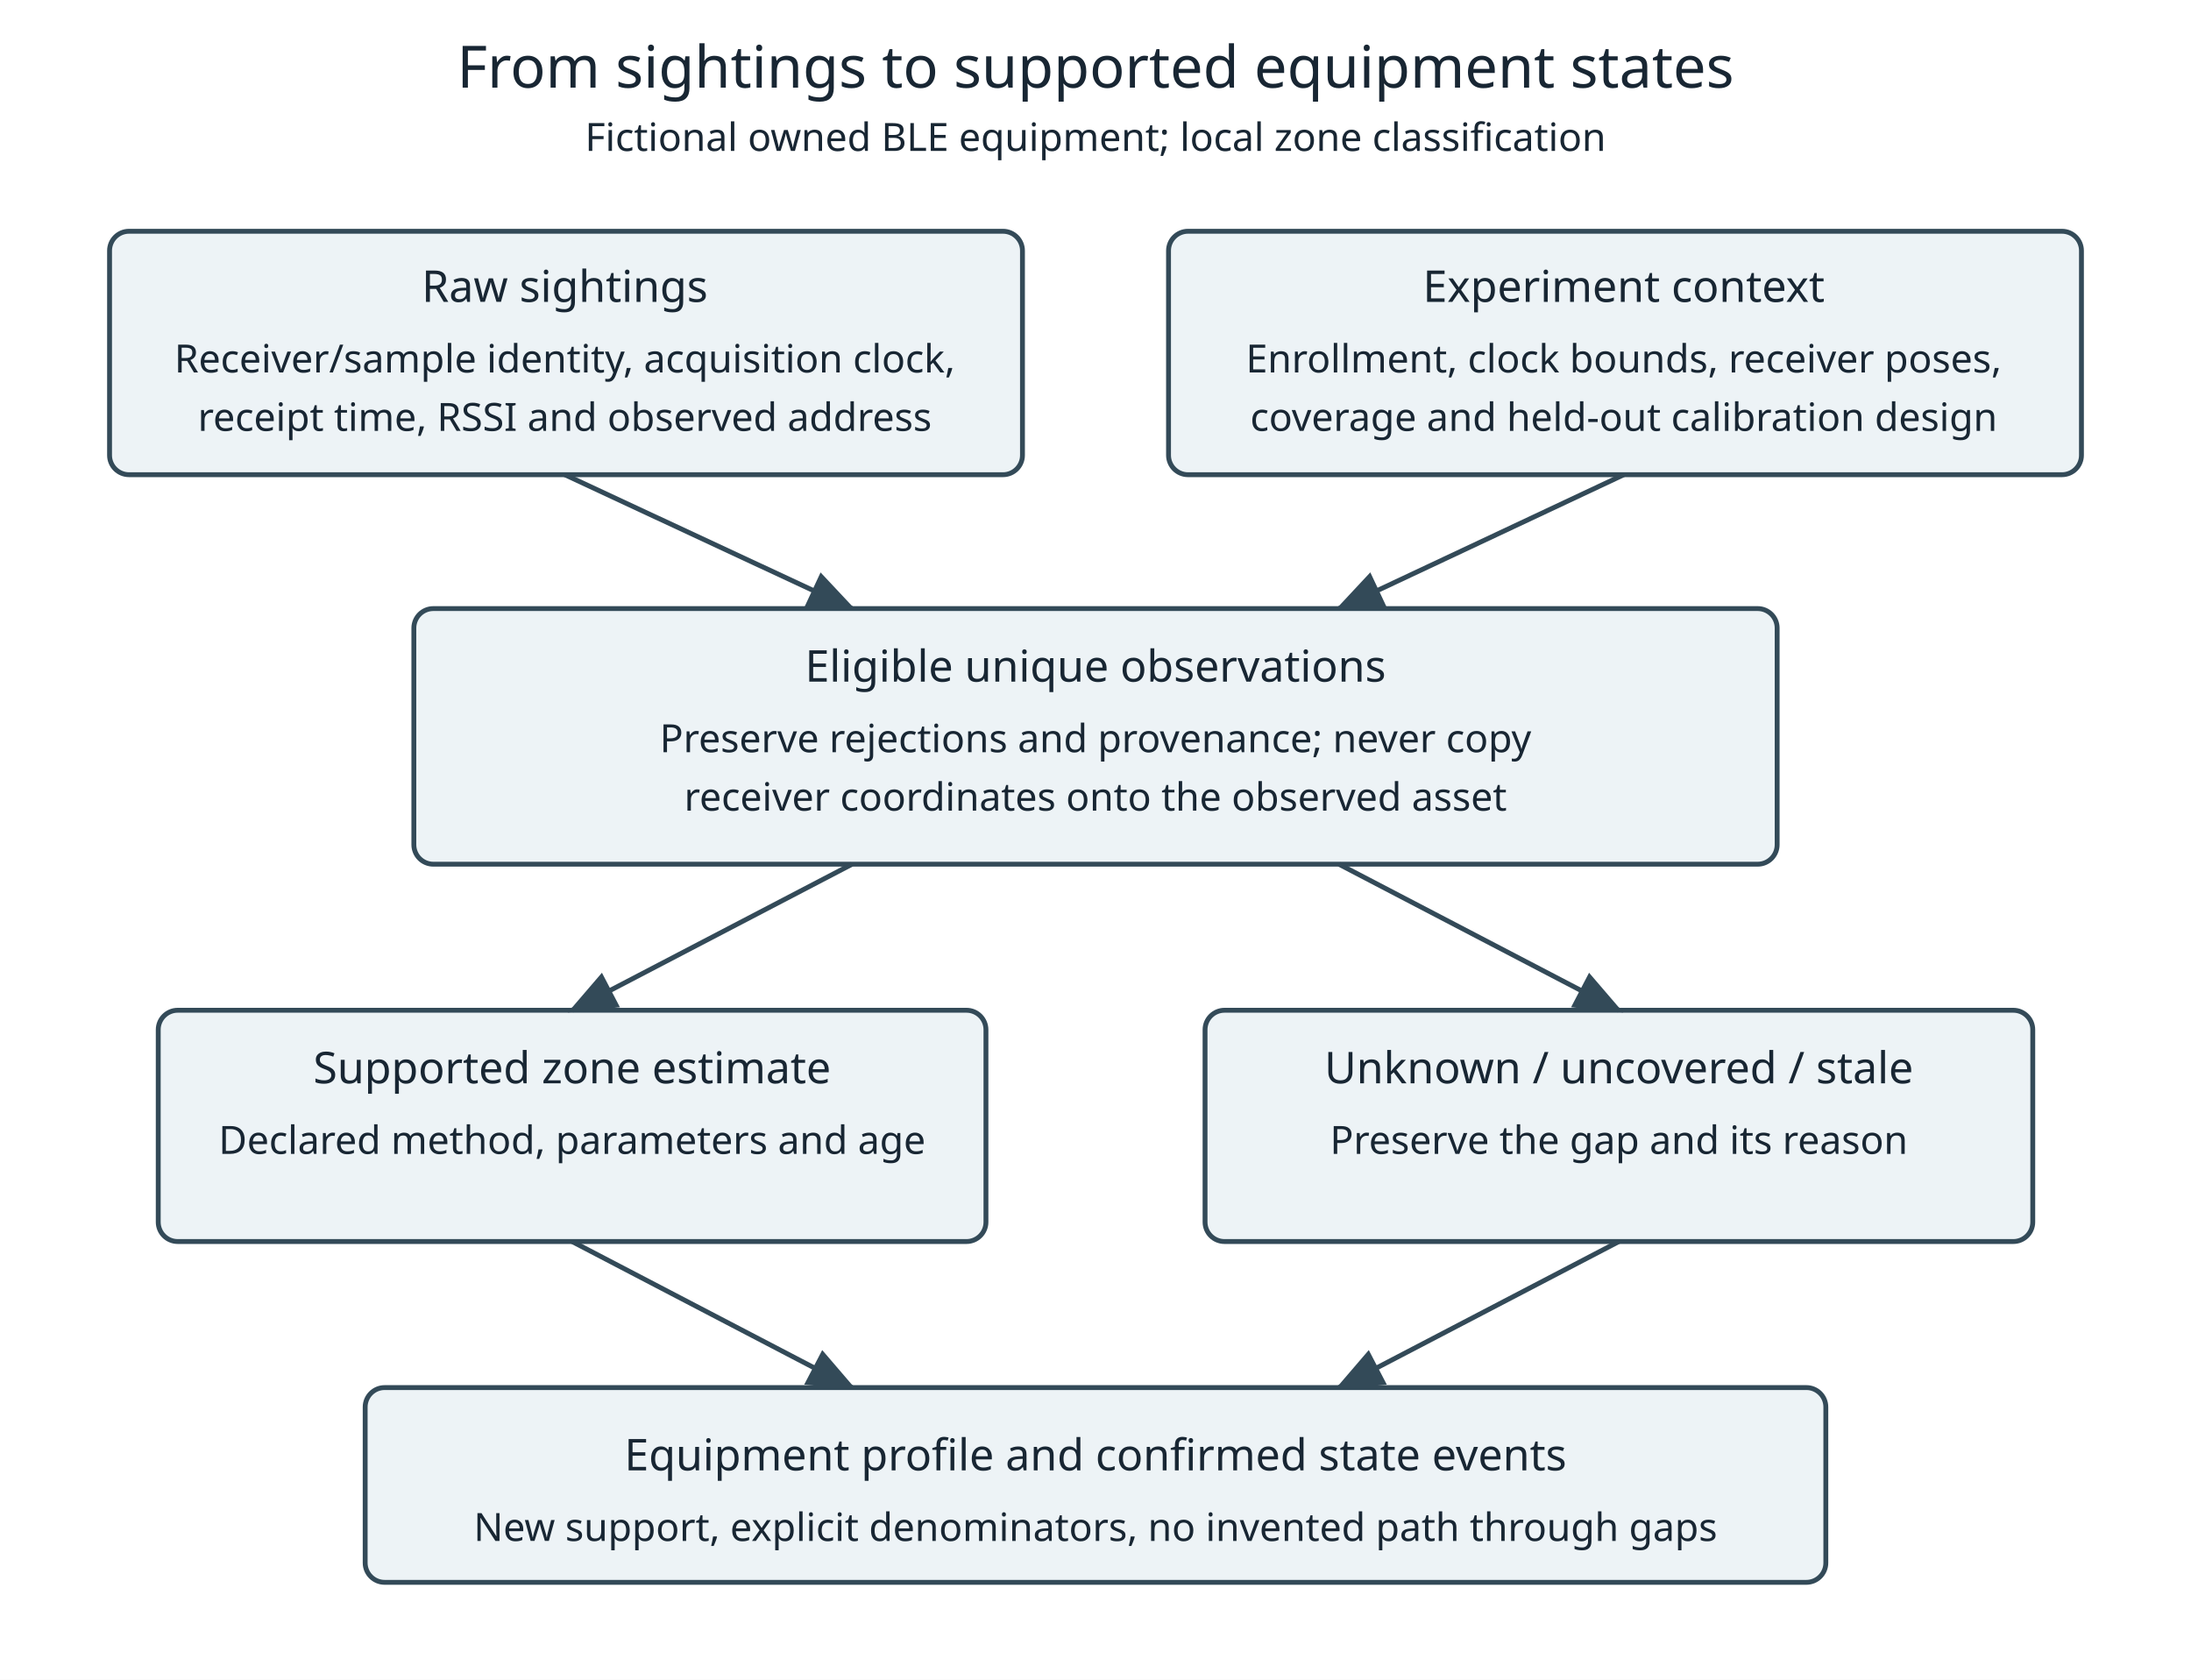
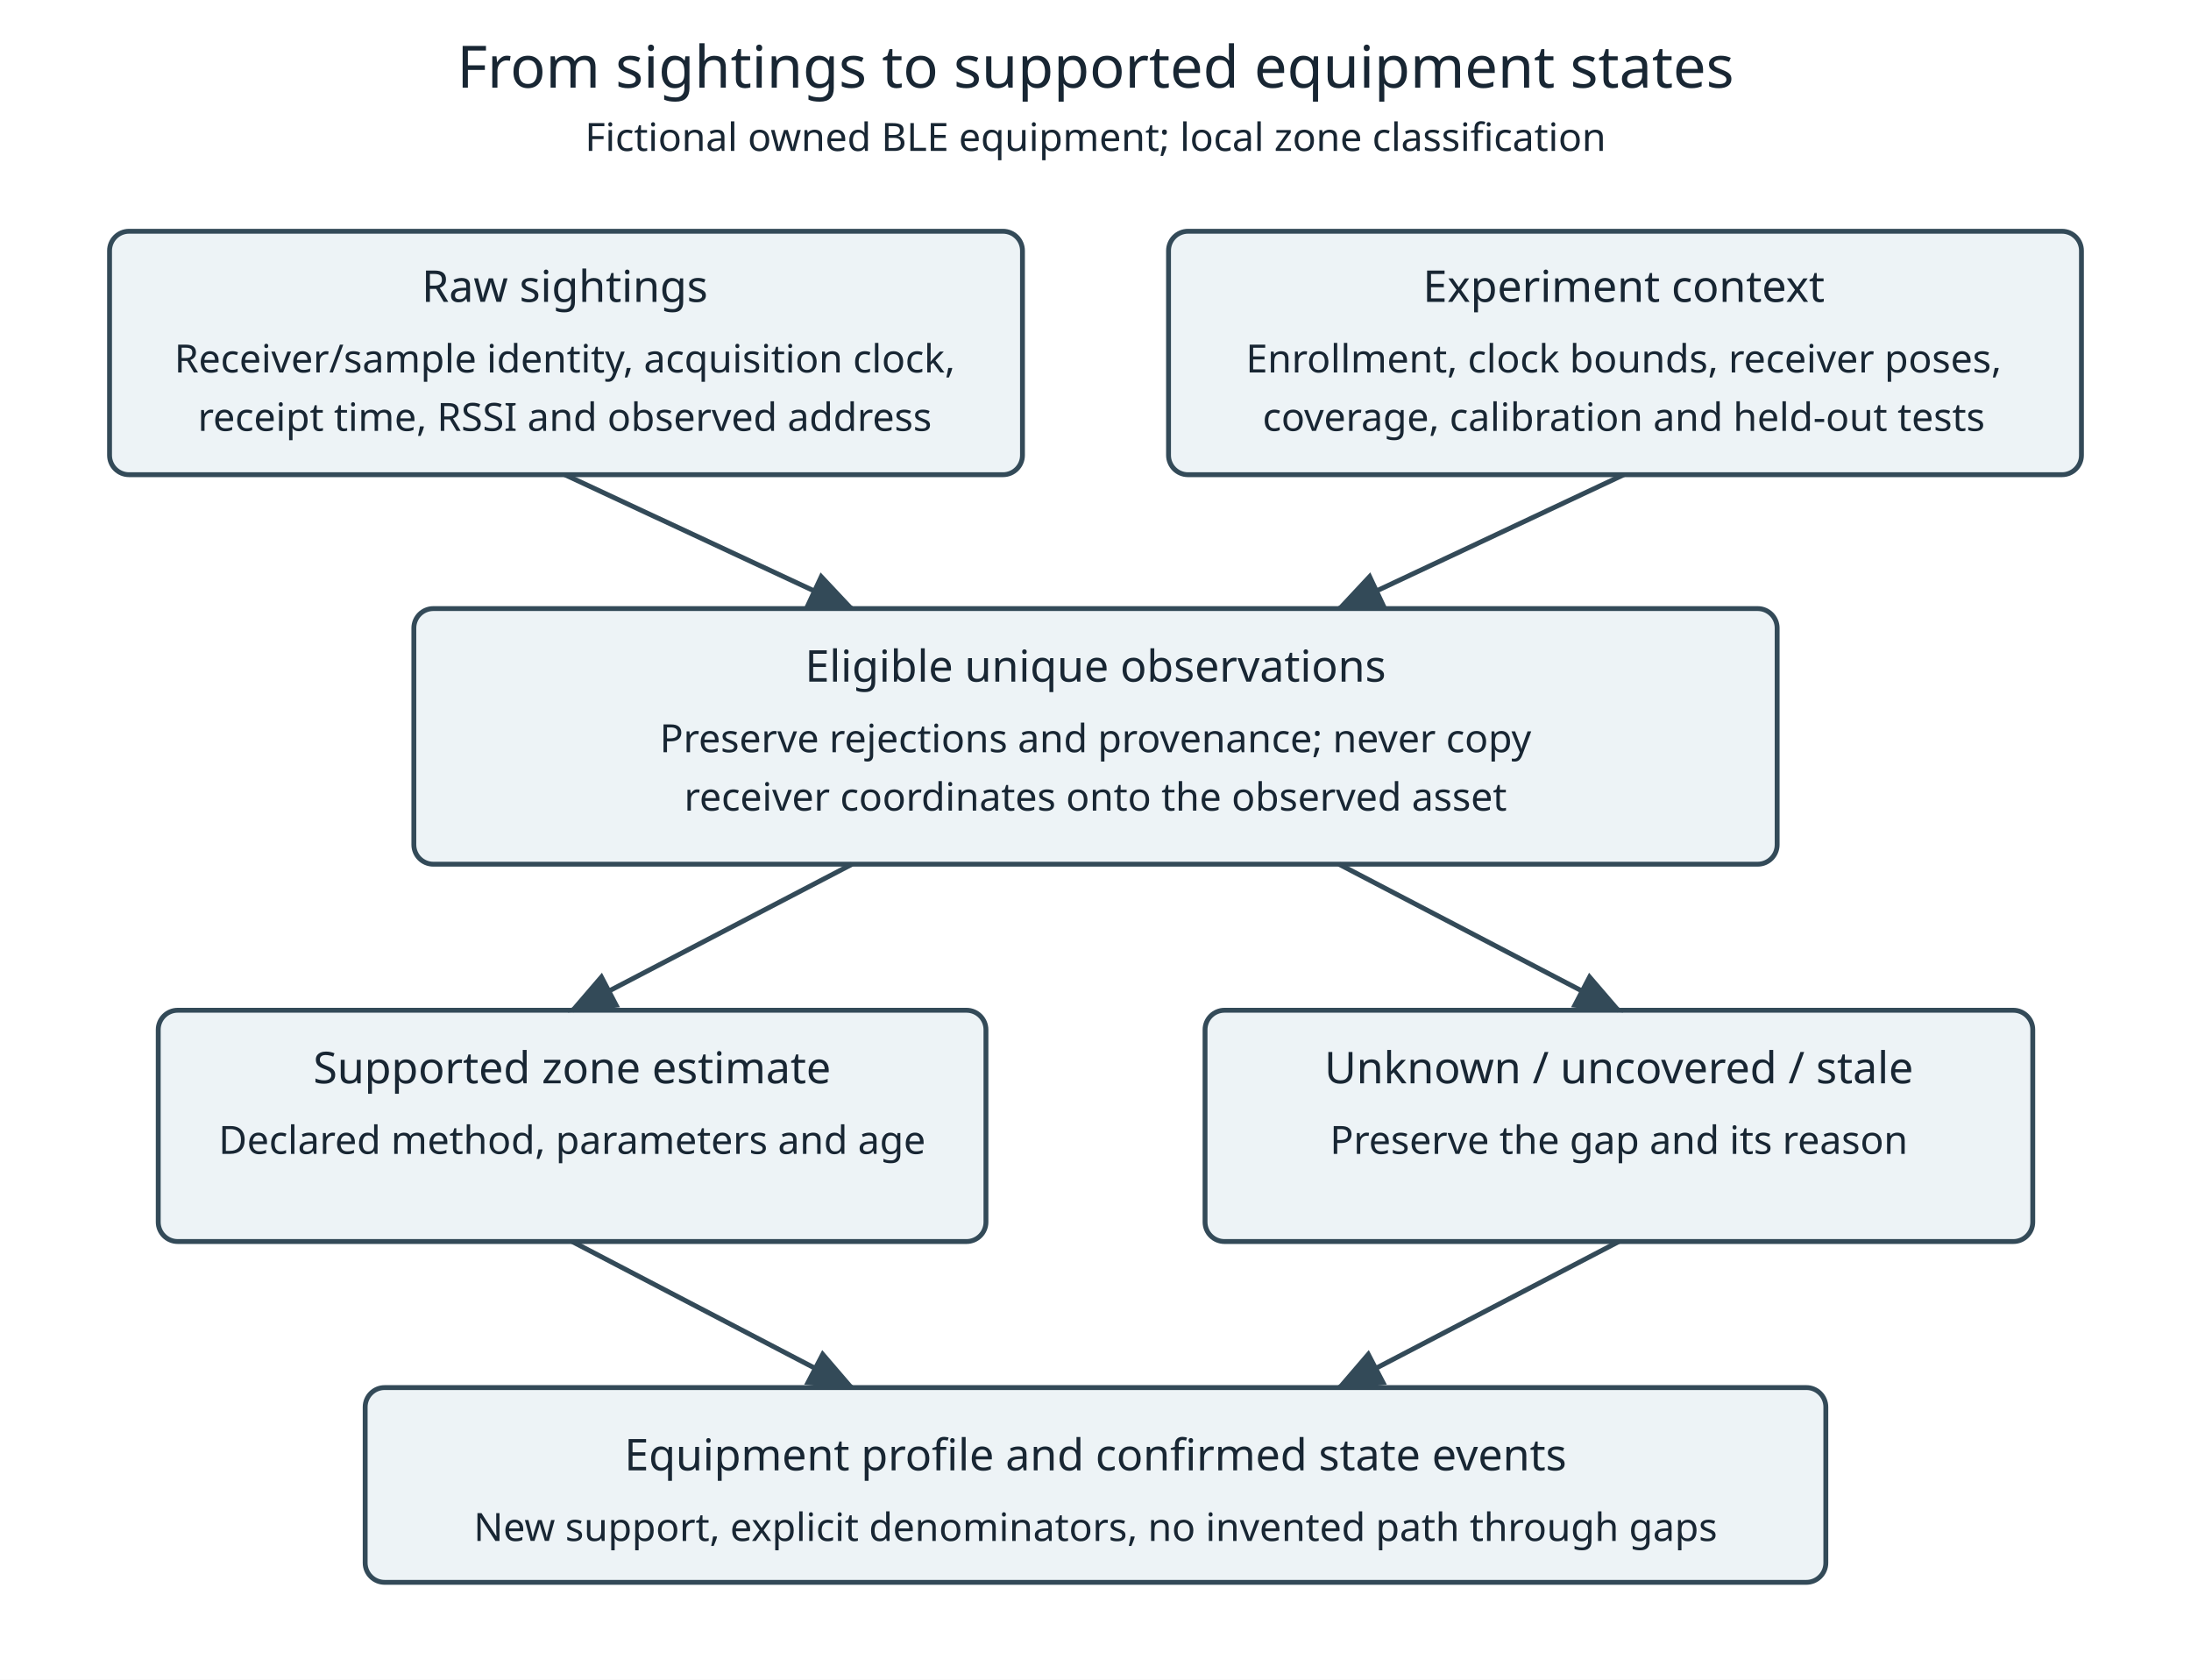
<svg xmlns="http://www.w3.org/2000/svg" width="900" height="690" viewBox="0 0 900 690" role="img" aria-labelledby="title desc">
  <rect width="900" height="690" fill="white" />
  <defs>
    <marker id="arrow" markerWidth="10" markerHeight="8" refX="9" refY="4" orient="auto">
      <path d="M0 0 L10 4 L0 8Z" fill="#334a58" />
    </marker>
  </defs>
  <g font-family="sans-serif" fill="#182633" text-anchor="middle">
    <text x="450" y="36" font-size="24">From sightings to supported equipment states</text>
    <text x="450" y="62" font-size="16">Fictional owned BLE equipment; local zone classification</text>
    <g stroke="#334a58" stroke-width="2" fill="#edf3f6">
      <rect x="45" y="95" width="375" height="100" rx="8" />
      <rect x="480" y="95" width="375" height="100" rx="8" />
      <rect x="170" y="250" width="560" height="105" rx="8" />
      <rect x="65" y="415" width="340" height="95" rx="8" />
      <rect x="495" y="415" width="340" height="95" rx="8" />
      <rect x="150" y="570" width="600" height="80" rx="8" />
    </g>
    <g font-size="18">
      <text x="232" y="124">Raw sightings</text>
      <text x="232" y="153" font-size="16">Receiver/sample identity, acquisition clock,</text>
      <text x="232" y="177" font-size="16">receipt time, RSSI and observed address</text>
      <text x="667" y="124">Experiment context</text>
      <text x="667" y="153" font-size="16">Enrollment, clock bounds, receiver poses,</text>
-       <text x="667" y="177" font-size="16">coverage and held-out calibration design</text>
+       <text x="667" y="177" font-size="16">coverage, calibration and held-out tests</text>
      <text x="450" y="280">Eligible unique observations</text>
      <text x="450" y="309" font-size="16">Preserve rejections and provenance; never copy</text>
      <text x="450" y="333" font-size="16">receiver coordinates onto the observed asset</text>
      <text x="235" y="445">Supported zone estimate</text>
      <text x="235" y="474" font-size="16">Declared method, parameters and age</text>
      <text x="665" y="445">Unknown / uncovered / stale</text>
      <text x="665" y="474" font-size="16">Preserve the gap and its reason</text>
      <text x="450" y="604">Equipment profile and confirmed state events</text>
      <text x="450" y="633" font-size="16">New support, explicit denominators, no invented path through gaps</text>
    </g>
  </g>
  <g stroke="#334a58" stroke-width="2" fill="none" marker-end="url(#arrow)">
    <path d="M232 195 L350 250" />
    <path d="M667 195 L550 250" />
    <path d="M350 355 L235 415" />
    <path d="M550 355 L665 415" />
    <path d="M235 510 L350 570" />
    <path d="M665 510 L550 570" />
  </g>
</svg>
